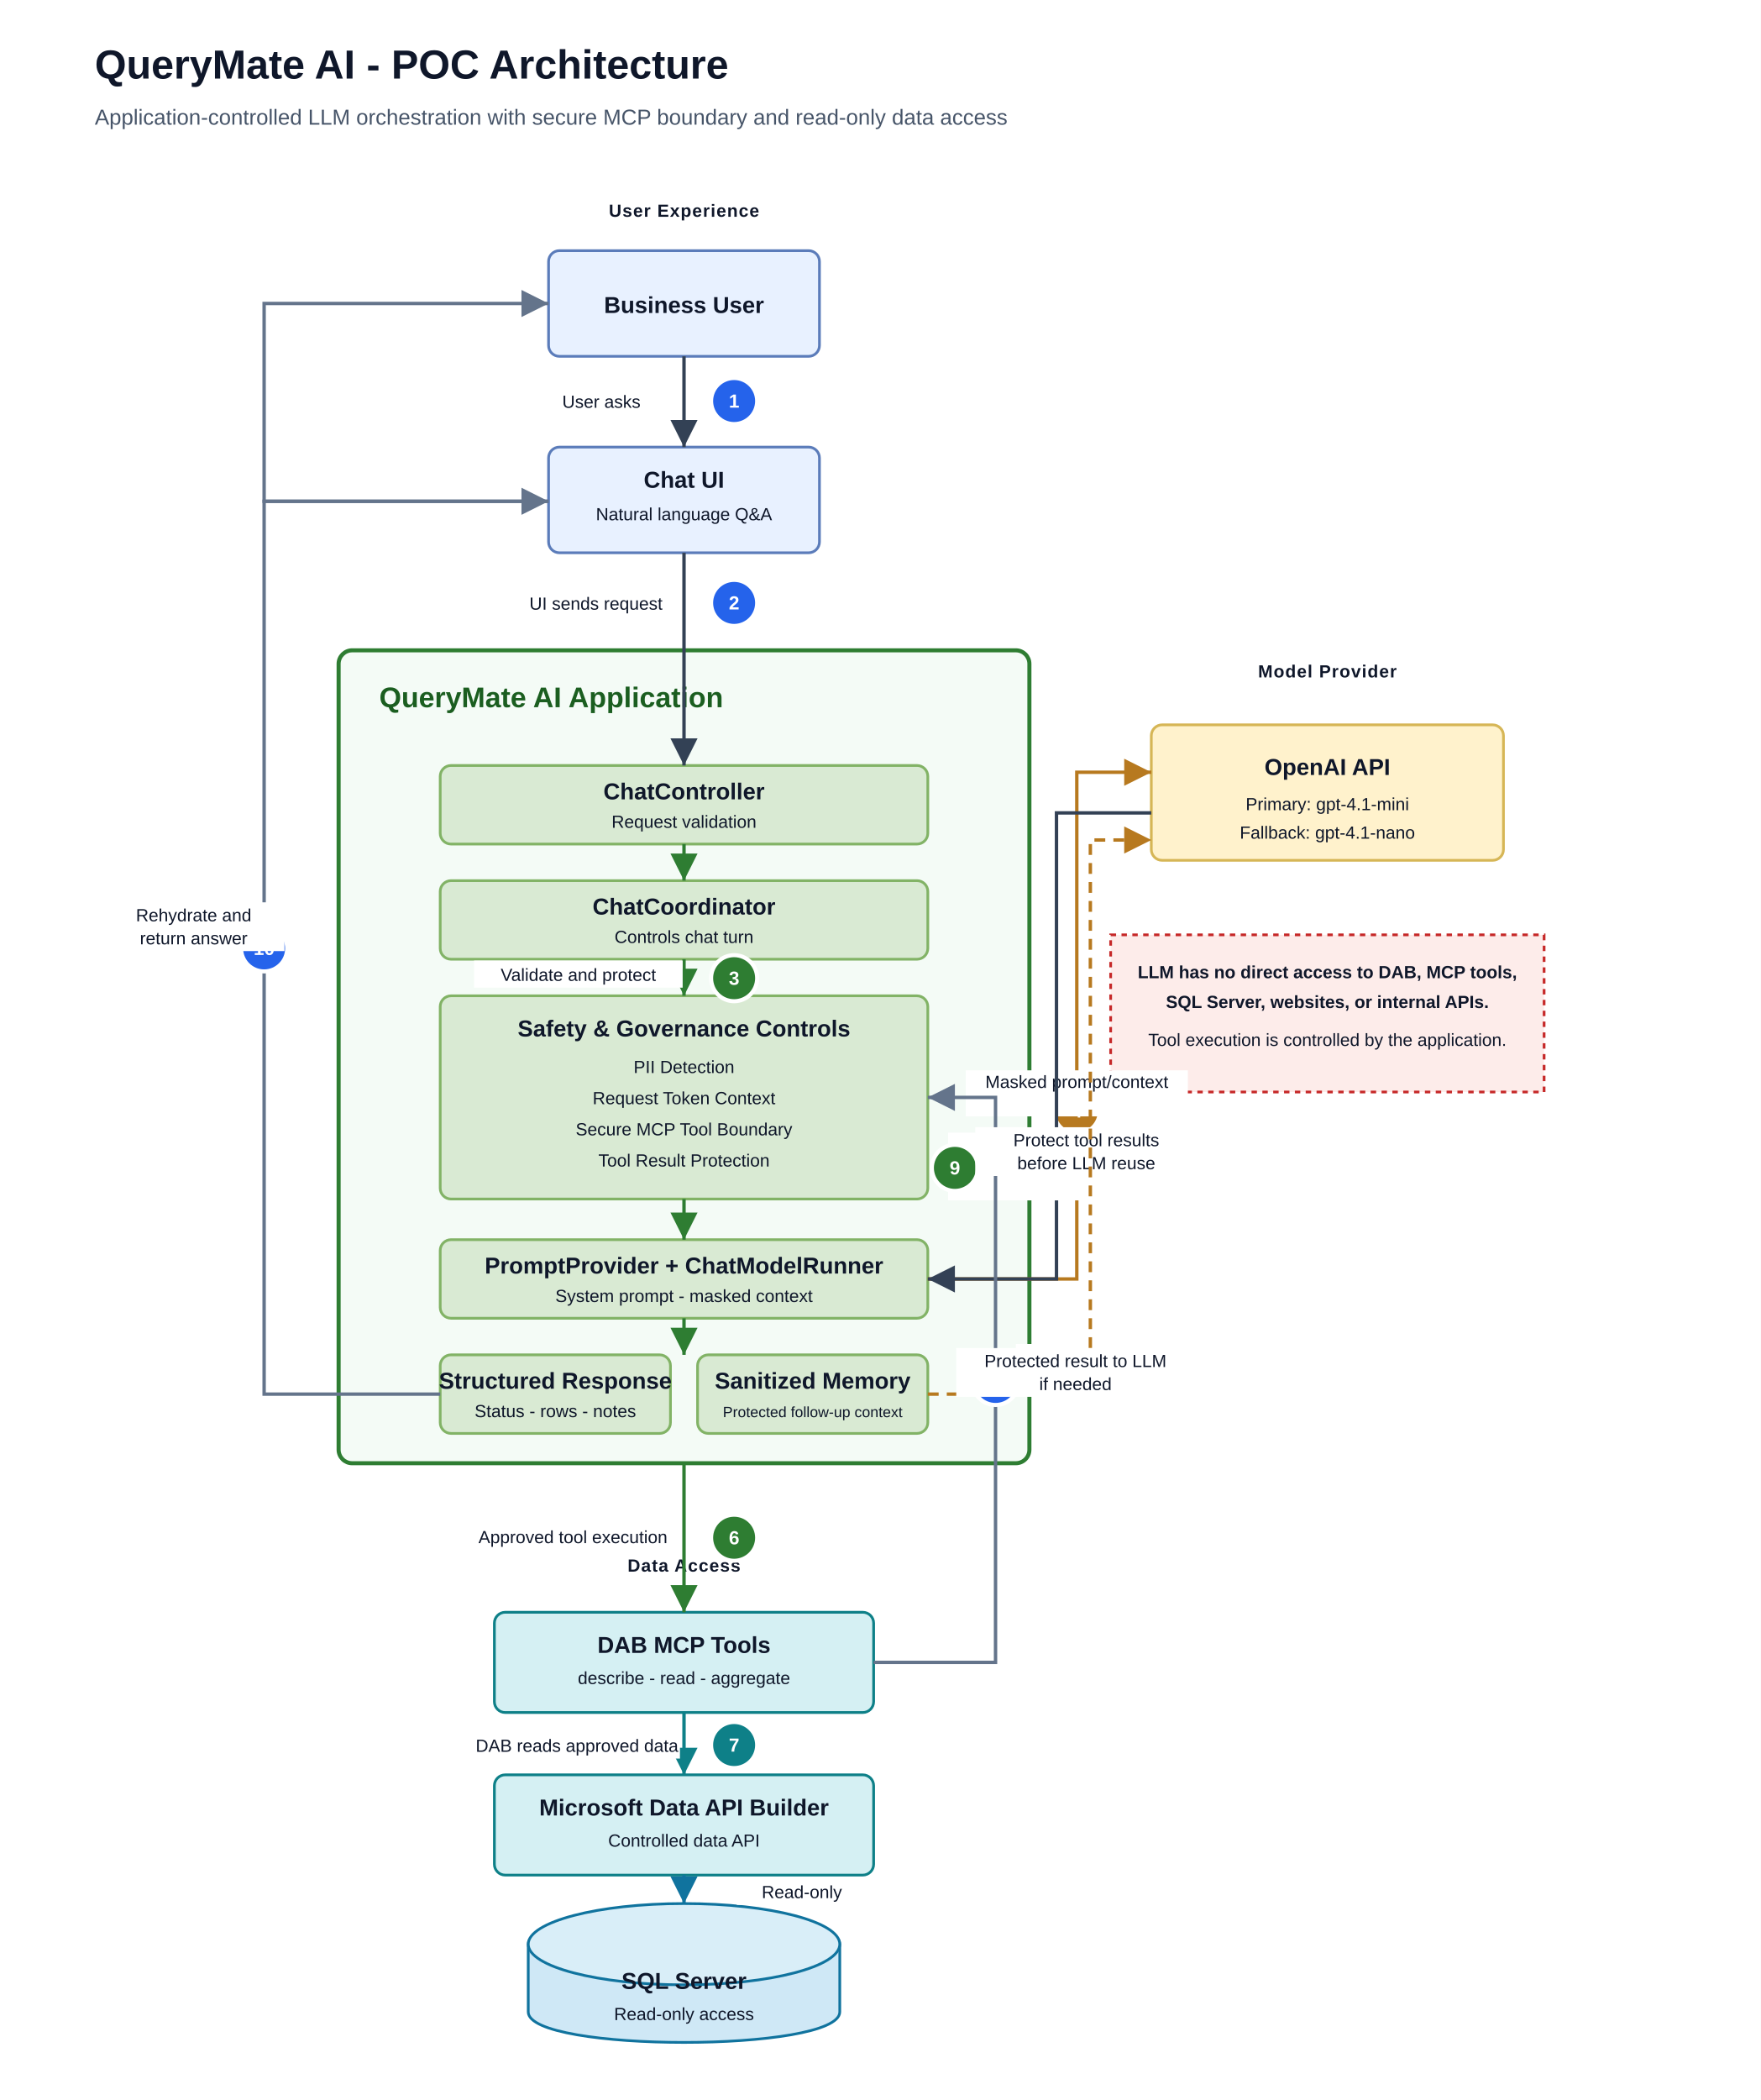
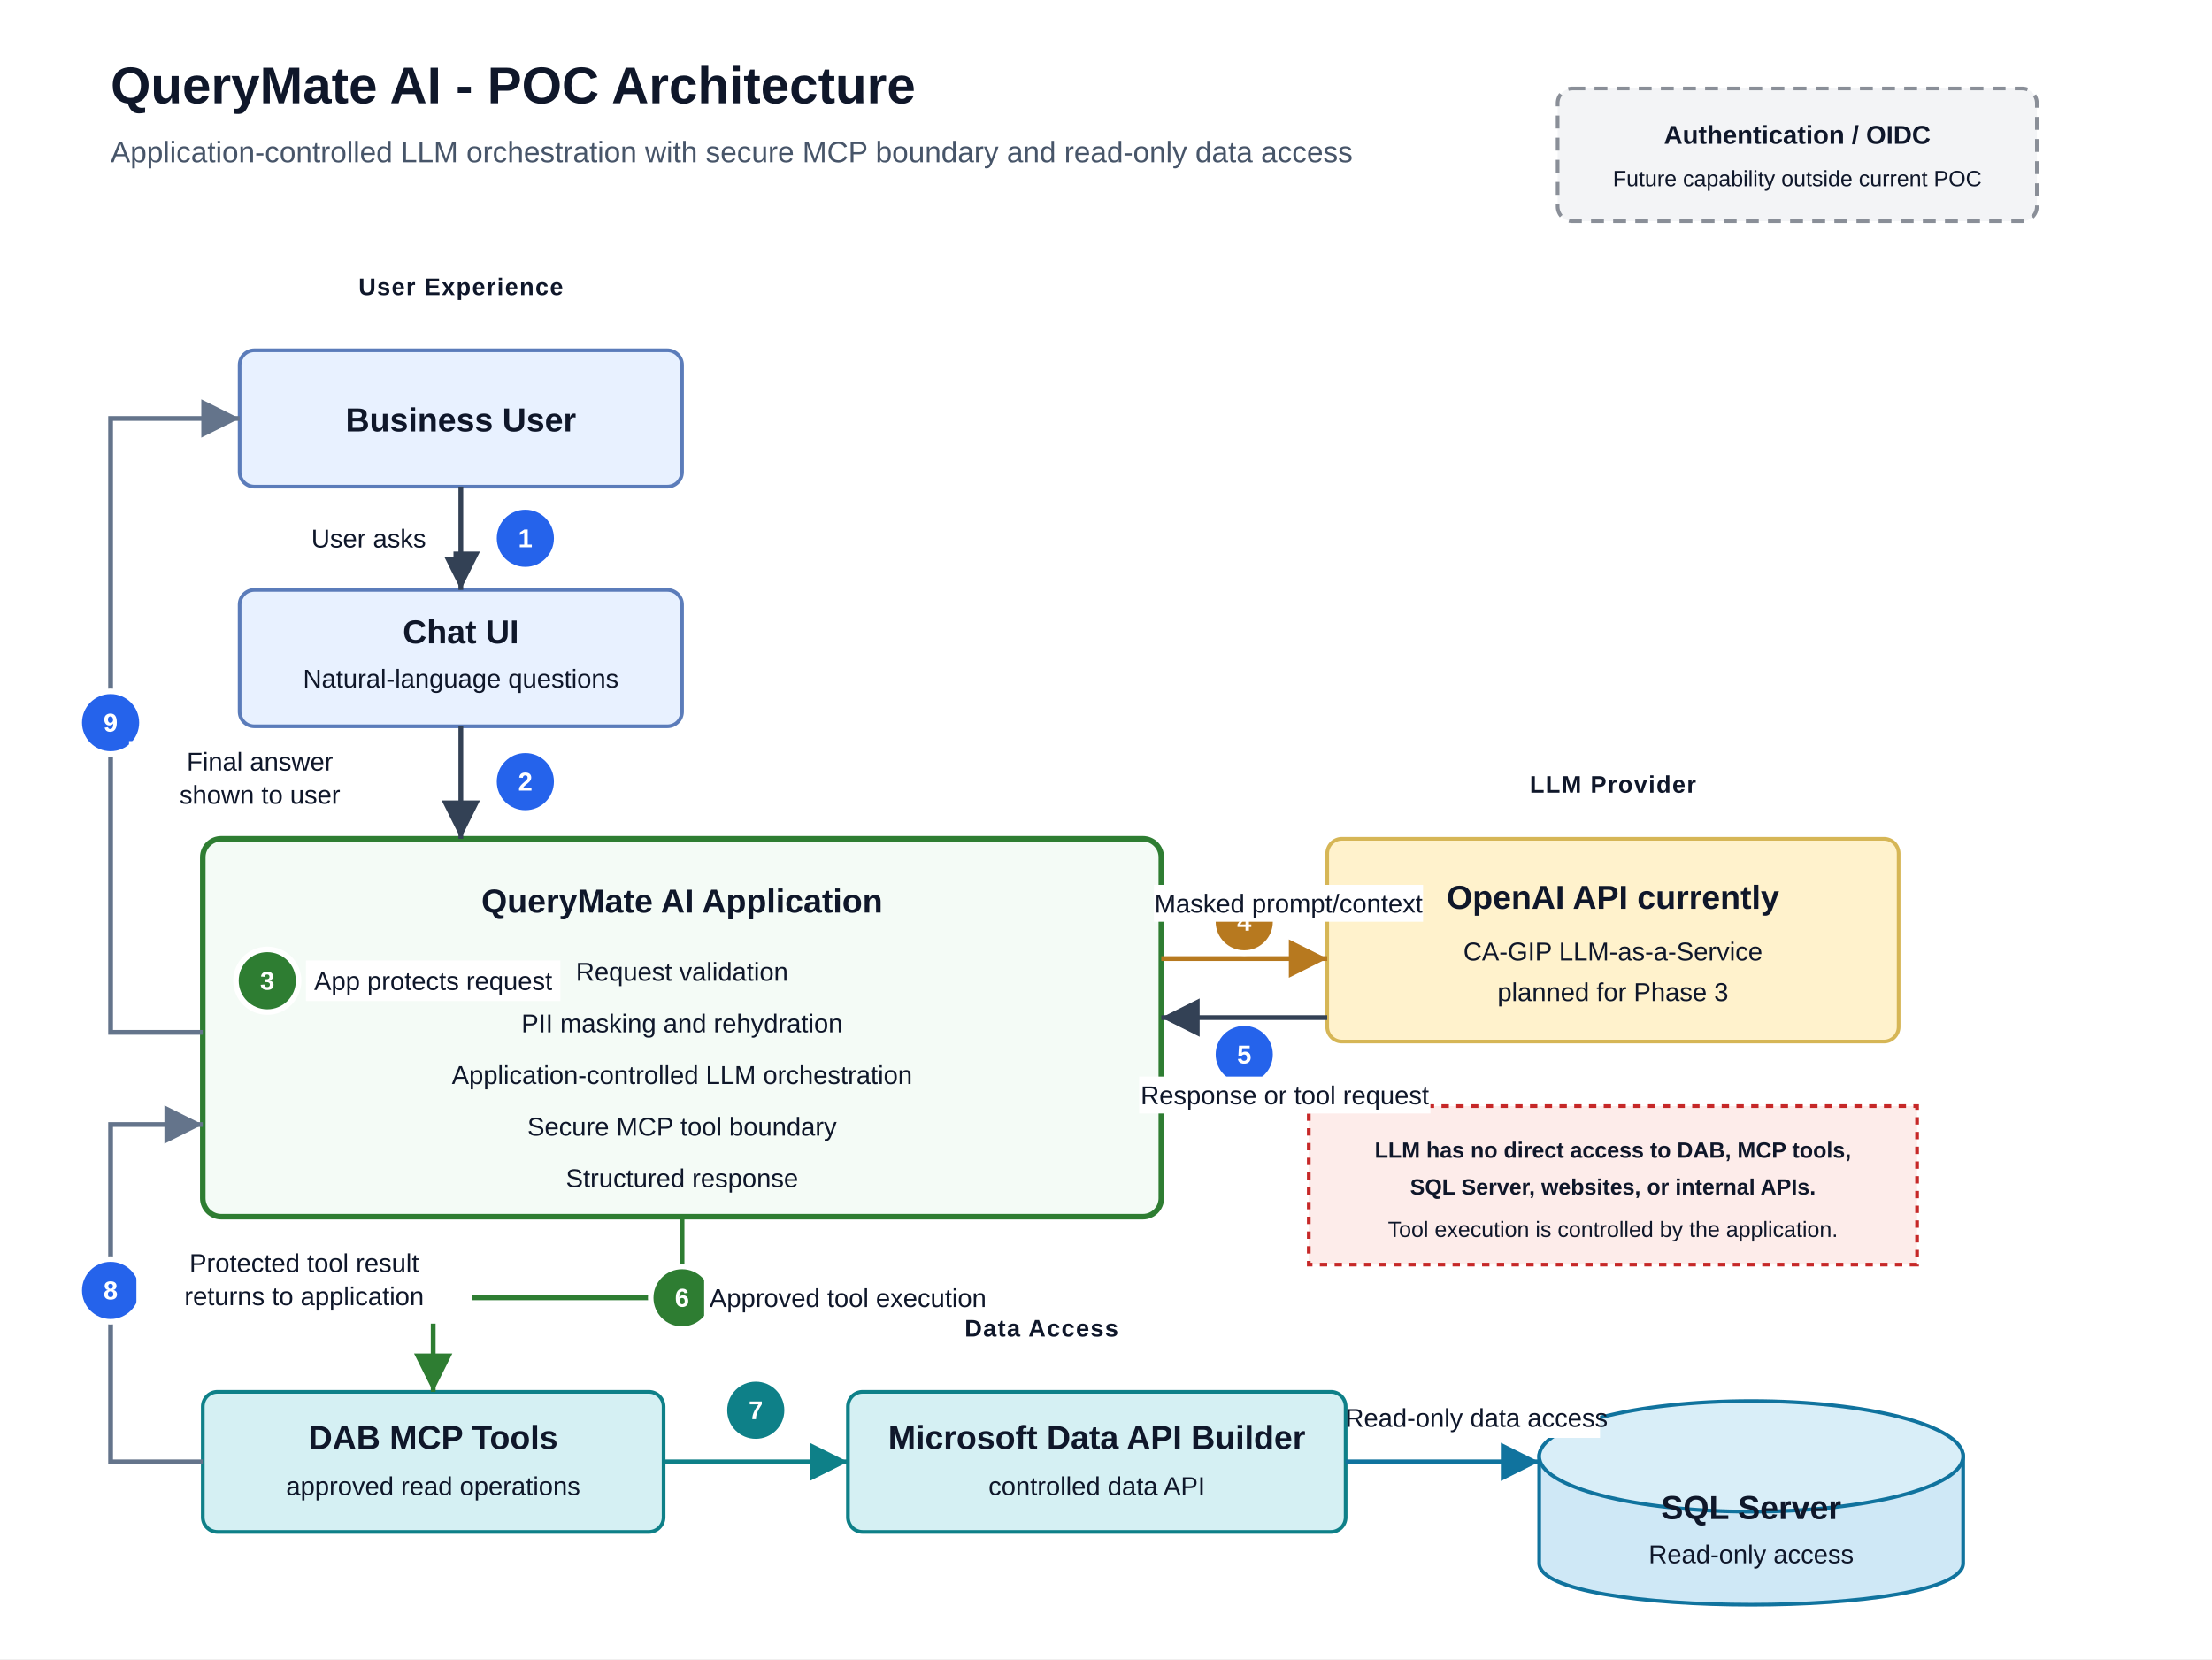
- <svg xmlns="http://www.w3.org/2000/svg" width="1300" height="1550" viewBox="0 0 1300 1550" role="img" aria-labelledby="title desc">
+ <svg xmlns="http://www.w3.org/2000/svg" width="1200" height="900" viewBox="0 0 1200 900" role="img" aria-labelledby="title desc">
  <defs>
    <marker id="arrowSlate" markerWidth="12" markerHeight="12" refX="10" refY="6" orient="auto" markerUnits="strokeWidth">
      <path d="M2,2 L10,6 L2,10 Z" fill="#334155" />
    </marker>
    <marker id="arrowGreen" markerWidth="12" markerHeight="12" refX="10" refY="6" orient="auto" markerUnits="strokeWidth">
      <path d="M2,2 L10,6 L2,10 Z" fill="#2e7d32" />
    </marker>
    <marker id="arrowTeal" markerWidth="12" markerHeight="12" refX="10" refY="6" orient="auto" markerUnits="strokeWidth">
      <path d="M2,2 L10,6 L2,10 Z" fill="#0e8088" />
    </marker>
    <marker id="arrowBlue" markerWidth="12" markerHeight="12" refX="10" refY="6" orient="auto" markerUnits="strokeWidth">
      <path d="M2,2 L10,6 L2,10 Z" fill="#10739e" />
    </marker>
    <marker id="arrowOrange" markerWidth="12" markerHeight="12" refX="10" refY="6" orient="auto" markerUnits="strokeWidth">
      <path d="M2,2 L10,6 L2,10 Z" fill="#b7791f" />
    </marker>
    <marker id="arrowReturn" markerWidth="12" markerHeight="12" refX="10" refY="6" orient="auto" markerUnits="strokeWidth">
      <path d="M2,2 L10,6 L2,10 Z" fill="#64748b" />
    </marker>
    <style>
      text { font-family: Arial, Helvetica, sans-serif; fill: #0f172a; }
-       .title { font-size: 30px; font-weight: 700; }
+       .title { font-size: 28px; font-weight: 700; }
      .subtitle { font-size: 16px; fill: #475569; }
      .section { font-size: 13px; font-weight: 700; letter-spacing: .05em; text-transform: uppercase; }
-       .box-title { font-size: 17px; font-weight: 700; }
-       .box-body { font-size: 13px; }
-       .small { font-size: 11px; }
-       .app-title { font-size: 21px; font-weight: 700; fill: #1b5e20; }
-       .edge { fill: none; stroke: #334155; stroke-width: 2.5; marker-end: url(#arrowSlate); }
-       .edge-green { fill: none; stroke: #2e7d32; stroke-width: 2.5; marker-end: url(#arrowGreen); }
-       .edge-teal { fill: none; stroke: #0e8088; stroke-width: 2.5; marker-end: url(#arrowTeal); }
-       .edge-blue { fill: none; stroke: #10739e; stroke-width: 2.5; marker-end: url(#arrowBlue); }
-       .edge-orange { fill: none; stroke: #b7791f; stroke-width: 2.5; marker-end: url(#arrowOrange); }
-       .edge-optional { fill: none; stroke: #b7791f; stroke-width: 2.5; stroke-dasharray: 8 6; marker-end: url(#arrowOrange); }
-       .edge-return { fill: none; stroke: #64748b; stroke-width: 2.5; marker-end: url(#arrowReturn); }
+       .box-title { font-size: 18px; font-weight: 700; }
+       .box-body { font-size: 14px; }
+       .small { font-size: 12px; }
+       .edge { fill: none; stroke: #334155; stroke-width: 2.6; marker-end: url(#arrowSlate); }
+       .edge-green { fill: none; stroke: #2e7d32; stroke-width: 2.6; marker-end: url(#arrowGreen); }
+       .edge-teal { fill: none; stroke: #0e8088; stroke-width: 2.6; marker-end: url(#arrowTeal); }
+       .edge-blue { fill: none; stroke: #10739e; stroke-width: 2.6; marker-end: url(#arrowBlue); }
+       .edge-orange { fill: none; stroke: #b7791f; stroke-width: 2.6; marker-end: url(#arrowOrange); }
+       .edge-return { fill: none; stroke: #64748b; stroke-width: 2.6; marker-end: url(#arrowReturn); }
+       .future { fill: #f3f4f6; stroke: #8a8f98; stroke-width: 2; stroke-dasharray: 7 5; }
      .label-bg { fill: #ffffff; stroke: none; }
      .badge { fill: #2563eb; stroke: #ffffff; stroke-width: 3; }
      .badge-green { fill: #2e7d32; stroke: #ffffff; stroke-width: 3; }
      .badge-teal { fill: #0e8088; stroke: #ffffff; stroke-width: 3; }
      .badge-orange { fill: #b7791f; stroke: #ffffff; stroke-width: 3; }
      .badge-text { fill: #ffffff; font-size: 14px; font-weight: 700; text-anchor: middle; dominant-baseline: central; }
    </style>
  </defs>
-   <rect width="1300" height="1550" fill="#ffffff" />
-   <text x="70" y="58" class="title">QueryMate AI - POC Architecture</text>
-   <text x="70" y="92" class="subtitle">Application-controlled LLM orchestration with secure MCP boundary and read-only data access</text>
-   <text x="505" y="160" text-anchor="middle" class="section" fill="#3f5f91">User Experience</text>
-   <rect x="405" y="185" width="200" height="78" rx="8" fill="#e8f1ff" stroke="#5b7cba" stroke-width="2" />
-   <text x="505" y="231" text-anchor="middle" class="box-title">Business User</text>
-   <rect x="405" y="330" width="200" height="78" rx="8" fill="#e8f1ff" stroke="#5b7cba" stroke-width="2" />
-   <text x="505" y="360" text-anchor="middle" class="box-title">Chat UI</text>
-   <text x="505" y="384" text-anchor="middle" class="box-body" fill="#475569">Natural language Q&amp;A</text>
-   <path class="edge" d="M505 263 L505 330" />
-   <circle class="badge" cx="542" cy="296" r="17" />
-   <text class="badge-text" x="542" y="296">1</text>
-   <rect class="label-bg" x="388" y="286" width="112" height="20" />
-   <text x="444" y="301" text-anchor="middle" class="box-body" fill="#334155">User asks</text>
-   <rect x="250" y="480" width="510" height="600" rx="10" fill="#f4fbf6" stroke="#2e7d32" stroke-width="3" />
-   <text x="280" y="522" class="app-title">QueryMate AI Application</text>
-   <rect x="325" y="565" width="360" height="58" rx="8" fill="#d9ead3" stroke="#82b366" stroke-width="2" />
-   <text x="505" y="590" text-anchor="middle" class="box-title">ChatController</text>
-   <text x="505" y="611" text-anchor="middle" class="box-body" fill="#33691e">Request validation</text>
-   <rect x="325" y="650" width="360" height="58" rx="8" fill="#d9ead3" stroke="#82b366" stroke-width="2" />
-   <text x="505" y="675" text-anchor="middle" class="box-title">ChatCoordinator</text>
-   <text x="505" y="696" text-anchor="middle" class="box-body" fill="#33691e">Controls chat turn</text>
-   <rect x="325" y="735" width="360" height="150" rx="8" fill="#d9ead3" stroke="#82b366" stroke-width="2" />
-   <text x="505" y="765" text-anchor="middle" class="box-title">Safety &amp; Governance Controls</text>
-   <text x="505" y="792" text-anchor="middle" class="box-body" fill="#33691e">PII Detection</text>
-   <text x="505" y="815" text-anchor="middle" class="box-body" fill="#33691e">Request Token Context</text>
-   <text x="505" y="838" text-anchor="middle" class="box-body" fill="#33691e">Secure MCP Tool Boundary</text>
-   <text x="505" y="861" text-anchor="middle" class="box-body" fill="#33691e">Tool Result Protection</text>
-   <rect x="325" y="915" width="360" height="58" rx="8" fill="#d9ead3" stroke="#82b366" stroke-width="2" />
-   <text x="505" y="940" text-anchor="middle" class="box-title">PromptProvider + ChatModelRunner</text>
-   <text x="505" y="961" text-anchor="middle" class="box-body" fill="#33691e">System prompt - masked context</text>
-   <rect x="325" y="1000" width="170" height="58" rx="8" fill="#d9ead3" stroke="#82b366" stroke-width="2" />
-   <text x="410" y="1025" text-anchor="middle" class="box-title">Structured Response</text>
-   <text x="410" y="1046" text-anchor="middle" class="box-body" fill="#33691e">Status - rows - notes</text>
-   <rect x="515" y="1000" width="170" height="58" rx="8" fill="#d9ead3" stroke="#82b366" stroke-width="2" />
-   <text x="600" y="1025" text-anchor="middle" class="box-title">Sanitized Memory</text>
-   <text x="600" y="1046" text-anchor="middle" class="small" fill="#33691e">Protected follow-up context</text>
-   <path class="edge" d="M505 408 L505 565" />
-   <circle class="badge" cx="542" cy="445" r="17" />
-   <text class="badge-text" x="542" y="445">2</text>
-   <rect class="label-bg" x="378" y="435" width="124" height="20" />
-   <text x="440" y="450" text-anchor="middle" class="box-body" fill="#334155">UI sends request</text>
-   <path class="edge-green" d="M505 623 L505 650" />
-   <path class="edge-green" d="M505 708 L505 735" />
-   <circle class="badge-green" cx="542" cy="722" r="17" />
-   <text class="badge-text" x="542" y="722">3</text>
-   <rect class="label-bg" x="350" y="709" width="154" height="20" />
-   <text x="427" y="724" text-anchor="middle" class="box-body" fill="#2e7d32">Validate and protect</text>
-   <path class="edge-green" d="M505 885 L505 915" />
-   <path class="edge-green" d="M505 973 L505 1000" />
-   <text x="980" y="500" text-anchor="middle" class="section" fill="#7f6000">Model Provider</text>
-   <rect x="850" y="535" width="260" height="100" rx="8" fill="#fff2cc" stroke="#d6b656" stroke-width="2" />
-   <text x="980" y="572" text-anchor="middle" class="box-title">OpenAI API</text>
-   <text x="980" y="598" text-anchor="middle" class="box-body" fill="#7f6000">Primary: gpt-4.1-mini</text>
-   <text x="980" y="619" text-anchor="middle" class="box-body" fill="#7f6000">Fallback: gpt-4.1-nano</text>
-   <rect x="820" y="690" width="320" height="116" fill="#fdecea" stroke="#c62828" stroke-width="2" stroke-dasharray="4 4" />
-   <text x="980" y="722" text-anchor="middle" class="box-body" font-weight="700" fill="#b71c1c">LLM has no direct access to DAB, MCP tools,</text>
-   <text x="980" y="744" text-anchor="middle" class="box-body" font-weight="700" fill="#b71c1c">SQL Server, websites, or internal APIs.</text>
-   <text x="980" y="772" text-anchor="middle" class="box-body" fill="#b71c1c">Tool execution is controlled by the application.</text>
-   <path class="edge-orange" d="M685 944 L795 944 L795 570 L850 570" />
-   <circle class="badge-orange" cx="795" cy="820" r="17" />
-   <text class="badge-text" x="795" y="820">4</text>
-   <rect class="label-bg" x="713" y="790" width="164" height="34" />
-   <text x="795" y="803" text-anchor="middle" class="box-body" fill="#7f6000">Masked prompt/context</text>
-   <path class="edge" d="M850 600 L780 600 L780 944 L685 944" />
-   <circle class="badge" cx="780" cy="858" r="17" />
-   <text class="badge-text" x="780" y="858">5</text>
-   <rect class="label-bg" x="700" y="836" width="160" height="50" />
-   <text x="780" y="849" text-anchor="middle" class="box-body" fill="#334155">Text / structured</text>
-   <text x="780" y="866" text-anchor="middle" class="box-body" fill="#334155">response or tool intent</text>
-   <text x="505" y="1160" text-anchor="middle" class="section" fill="#0e5c61">Data Access</text>
-   <rect x="365" y="1190" width="280" height="74" rx="8" fill="#d5f0f3" stroke="#0e8088" stroke-width="2" />
-   <text x="505" y="1220" text-anchor="middle" class="box-title">DAB MCP Tools</text>
-   <text x="505" y="1243" text-anchor="middle" class="box-body" fill="#0e5c61">describe - read - aggregate</text>
-   <rect x="365" y="1310" width="280" height="74" rx="8" fill="#d5f0f3" stroke="#0e8088" stroke-width="2" />
-   <text x="505" y="1340" text-anchor="middle" class="box-title">Microsoft Data API Builder</text>
-   <text x="505" y="1363" text-anchor="middle" class="box-body" fill="#0e5c61">Controlled data API</text>
-   <path d="M390 1435 C390 1405,620 1405,620 1435 L620 1485 C620 1515,390 1515,390 1485 Z" fill="#cfe8f6" stroke="#10739e" stroke-width="2" />
-   <ellipse cx="505" cy="1435" rx="115" ry="30" fill="#d9eef8" stroke="#10739e" stroke-width="2" />
-   <text x="505" y="1468" text-anchor="middle" class="box-title">SQL Server</text>
-   <text x="505" y="1491" text-anchor="middle" class="box-body" fill="#0b4f6c">Read-only access</text>
-   <path class="edge-green" d="M505 1080 L505 1190" />
-   <circle class="badge-green" cx="542" cy="1135" r="17" />
-   <text class="badge-text" x="542" y="1135">6</text>
-   <rect class="label-bg" x="343" y="1124" width="160" height="20" />
-   <text x="423" y="1139" text-anchor="middle" class="box-body" fill="#2e7d32">Approved tool execution</text>
-   <path class="edge-teal" d="M505 1264 L505 1310" />
-   <path class="edge-blue" d="M505 1384 L505 1405" />
-   <circle class="badge-teal" cx="542" cy="1288" r="17" />
-   <text class="badge-text" x="542" y="1288">7</text>
-   <rect class="label-bg" x="350" y="1278" width="152" height="20" />
-   <text x="426" y="1293" text-anchor="middle" class="box-body" fill="#0e8088">DAB reads approved data</text>
-   <rect class="label-bg" x="544" y="1386" width="96" height="20" />
-   <text x="592" y="1401" text-anchor="middle" class="box-body" fill="#0b4f6c">Read-only</text>
-   <path class="edge-return" d="M645 1227 L735 1227 L735 810 L685 810" />
-   <circle class="badge" cx="735" cy="1020" r="17" />
-   <text class="badge-text" x="735" y="1020">8</text>
-   <rect class="label-bg" x="750" y="992" width="124" height="36" />
-   <text x="812" y="1006" text-anchor="middle" class="box-body" fill="#64748b">Protected tool</text>
-   <text x="812" y="1023" text-anchor="middle" class="box-body" fill="#64748b">result returns</text>
-   <circle class="badge-green" cx="705" cy="862" r="17" />
-   <text class="badge-text" x="705" y="862">9</text>
-   <rect class="label-bg" x="720" y="832" width="164" height="36" />
-   <text x="802" y="846" text-anchor="middle" class="box-body" fill="#2e7d32">Protect tool results</text>
-   <text x="802" y="863" text-anchor="middle" class="box-body" fill="#2e7d32">before LLM reuse</text>
-   <path class="edge-optional" d="M685 1029 L805 1029 L805 620 L850 620" />
-   <rect class="label-bg" x="706" y="995" width="176" height="36" />
-   <text x="794" y="1009" text-anchor="middle" class="box-body" fill="#7f6000">Protected result to LLM</text>
-   <text x="794" y="1026" text-anchor="middle" class="box-body" fill="#7f6000">if needed</text>
-   <path class="edge-return" d="M325 1029 L195 1029 L195 370 L405 370" />
-   <path class="edge-return" d="M405 370 L195 370 L195 224 L405 224" />
-   <circle class="badge" cx="195" cy="700" r="17" />
-   <text class="badge-text" x="195" y="700">10</text>
-   <rect class="label-bg" x="76" y="666" width="134" height="36" />
-   <text x="143" y="680" text-anchor="middle" class="box-body" fill="#64748b">Rehydrate and</text>
-   <text x="143" y="697" text-anchor="middle" class="box-body" fill="#64748b">return answer</text>
+   <rect width="1200" height="900" fill="#ffffff" />
+   <text x="60" y="56" class="title">QueryMate AI - POC Architecture</text>
+   <text x="60" y="88" class="subtitle">Application-controlled LLM orchestration with secure MCP boundary and read-only data access</text>
+   <rect x="845" y="48" width="260" height="72" rx="8" class="future" />
+   <text x="975" y="78" text-anchor="middle" class="box-body" font-weight="700" fill="#5b6472">Authentication / OIDC</text>
+   <text x="975" y="101" text-anchor="middle" class="small" fill="#5b6472">Future capability outside current POC</text>
+   <text x="250" y="160" text-anchor="middle" class="section" fill="#3f5f91">User Experience</text>
+   <rect x="130" y="190" width="240" height="74" rx="8" fill="#e8f1ff" stroke="#5b7cba" stroke-width="2" />
+   <text x="250" y="234" text-anchor="middle" class="box-title">Business User</text>
+   <rect x="130" y="320" width="240" height="74" rx="8" fill="#e8f1ff" stroke="#5b7cba" stroke-width="2" />
+   <text x="250" y="349" text-anchor="middle" class="box-title">Chat UI</text>
+   <text x="250" y="373" text-anchor="middle" class="box-body" fill="#475569">Natural-language questions</text>
+   <rect x="110" y="455" width="520" height="205" rx="10" fill="#f4fbf6" stroke="#2e7d32" stroke-width="3" />
+   <text x="370" y="495" text-anchor="middle" class="box-title" fill="#1b5e20">QueryMate AI Application</text>
+   <text x="370" y="532" text-anchor="middle" class="box-body" fill="#33691e">Request validation</text>
+   <text x="370" y="560" text-anchor="middle" class="box-body" fill="#33691e">PII masking and rehydration</text>
+   <text x="370" y="588" text-anchor="middle" class="box-body" fill="#33691e">Application-controlled LLM orchestration</text>
+   <text x="370" y="616" text-anchor="middle" class="box-body" fill="#33691e">Secure MCP tool boundary</text>
+   <text x="370" y="644" text-anchor="middle" class="box-body" fill="#33691e">Structured response</text>
+   <text x="875" y="430" text-anchor="middle" class="section" fill="#7f6000">LLM Provider</text>
+   <rect x="720" y="455" width="310" height="110" rx="8" fill="#fff2cc" stroke="#d6b656" stroke-width="2" />
+   <text x="875" y="493" text-anchor="middle" class="box-title">OpenAI API currently</text>
+   <text x="875" y="521" text-anchor="middle" class="box-body" fill="#7f6000">CA-GIP LLM-as-a-Service</text>
+   <text x="875" y="543" text-anchor="middle" class="box-body" fill="#7f6000">planned for Phase 3</text>
+   <rect x="710" y="600" width="330" height="86" fill="#fdecea" stroke="#c62828" stroke-width="2" stroke-dasharray="4 4" />
+   <text x="875" y="628" text-anchor="middle" class="small" font-weight="700" fill="#b71c1c">LLM has no direct access to DAB, MCP tools,</text>
+   <text x="875" y="648" text-anchor="middle" class="small" font-weight="700" fill="#b71c1c">SQL Server, websites, or internal APIs.</text>
+   <text x="875" y="671" text-anchor="middle" class="small" fill="#b71c1c">Tool execution is controlled by the application.</text>
+   <path class="edge" d="M250 264 L250 320" />
+   <circle class="badge" cx="285" cy="292" r="17" />
+   <text class="badge-text" x="285" y="292">1</text>
+   <rect class="label-bg" x="154" y="282" width="92" height="20" />
+   <text x="200" y="297" text-anchor="middle" class="box-body" fill="#334155">User asks</text>
+   <path class="edge" d="M250 394 L250 455" />
+   <circle class="badge" cx="285" cy="424" r="17" />
+   <text class="badge-text" x="285" y="424">2</text>
+   <circle class="badge-green" cx="145" cy="532" r="17" />
+   <text class="badge-text" x="145" y="532">3</text>
+   <rect class="label-bg" x="166" y="521" width="138" height="22" />
+   <text x="235" y="537" text-anchor="middle" class="box-body" fill="#2e7d32">App protects request</text>
+   <path class="edge-orange" d="M630 520 L720 520" />
+   <circle class="badge-orange" cx="675" cy="500" r="17" />
+   <text class="badge-text" x="675" y="500">4</text>
+   <rect class="label-bg" x="626" y="480" width="146" height="20" />
+   <text x="699" y="495" text-anchor="middle" class="box-body" fill="#7f6000">Masked prompt/context</text>
+   <path class="edge" d="M720 552 L630 552" />
+   <circle class="badge" cx="675" cy="572" r="17" />
+   <text class="badge-text" x="675" y="572">5</text>
+   <rect class="label-bg" x="618" y="584" width="158" height="20" />
+   <text x="697" y="599" text-anchor="middle" class="box-body" fill="#334155">Response or tool request</text>
+   <text x="565" y="725" text-anchor="middle" class="section" fill="#0e5c61">Data Access</text>
+   <rect x="110" y="755" width="250" height="76" rx="8" fill="#d5f0f3" stroke="#0e8088" stroke-width="2" />
+   <text x="235" y="786" text-anchor="middle" class="box-title">DAB MCP Tools</text>
+   <text x="235" y="811" text-anchor="middle" class="box-body" fill="#0e5c61">approved read operations</text>
+   <rect x="460" y="755" width="270" height="76" rx="8" fill="#d5f0f3" stroke="#0e8088" stroke-width="2" />
+   <text x="595" y="786" text-anchor="middle" class="box-title">Microsoft Data API Builder</text>
+   <text x="595" y="811" text-anchor="middle" class="box-body" fill="#0e5c61">controlled data API</text>
+   <path d="M835 790 C835 760,1065 760,1065 790 L1065 848 C1065 878,835 878,835 848 Z" fill="#cfe8f6" stroke="#10739e" stroke-width="2" />
+   <ellipse cx="950" cy="790" rx="115" ry="30" fill="#d9eef8" stroke="#10739e" stroke-width="2" />
+   <text x="950" y="824" text-anchor="middle" class="box-title">SQL Server</text>
+   <text x="950" y="848" text-anchor="middle" class="box-body" fill="#0b4f6c">Read-only access</text>
+   <path class="edge-green" d="M370 660 L370 704 L235 704 L235 755" />
+   <circle class="badge-green" cx="370" cy="704" r="17" />
+   <text class="badge-text" x="370" y="704">6</text>
+   <rect class="label-bg" x="382" y="693" width="156" height="22" />
+   <text x="460" y="709" text-anchor="middle" class="box-body" fill="#2e7d32">Approved tool execution</text>
+   <path class="edge-teal" d="M360 793 L460 793" />
+   <path class="edge-blue" d="M730 793 L835 793" />
+   <circle class="badge-teal" cx="410" cy="765" r="17" />
+   <text class="badge-text" x="410" y="765">7</text>
+   <rect class="label-bg" x="734" y="758" width="134" height="22" />
+   <text x="801" y="774" text-anchor="middle" class="box-body" fill="#0b4f6c">Read-only data access</text>
+   <path class="edge-return" d="M110 793 L60 793 L60 610 L110 610" />
+   <circle class="badge" cx="60" cy="700" r="17" />
+   <text class="badge-text" x="60" y="700">8</text>
+   <rect class="label-bg" x="74" y="674" width="182" height="44" />
+   <text x="165" y="690" text-anchor="middle" class="box-body" fill="#64748b">Protected tool result</text>
+   <text x="165" y="708" text-anchor="middle" class="box-body" fill="#64748b">returns to application</text>
+   <path class="edge-return" d="M110 560 L60 560 L60 227 L130 227" />
+   <circle class="badge" cx="60" cy="392" r="17" />
+   <text class="badge-text" x="60" y="392">9</text>
+   <rect class="label-bg" x="70" y="402" width="142" height="44" />
+   <text x="141" y="418" text-anchor="middle" class="box-body" fill="#64748b">Final answer</text>
+   <text x="141" y="436" text-anchor="middle" class="box-body" fill="#64748b">shown to user</text>
</svg>
